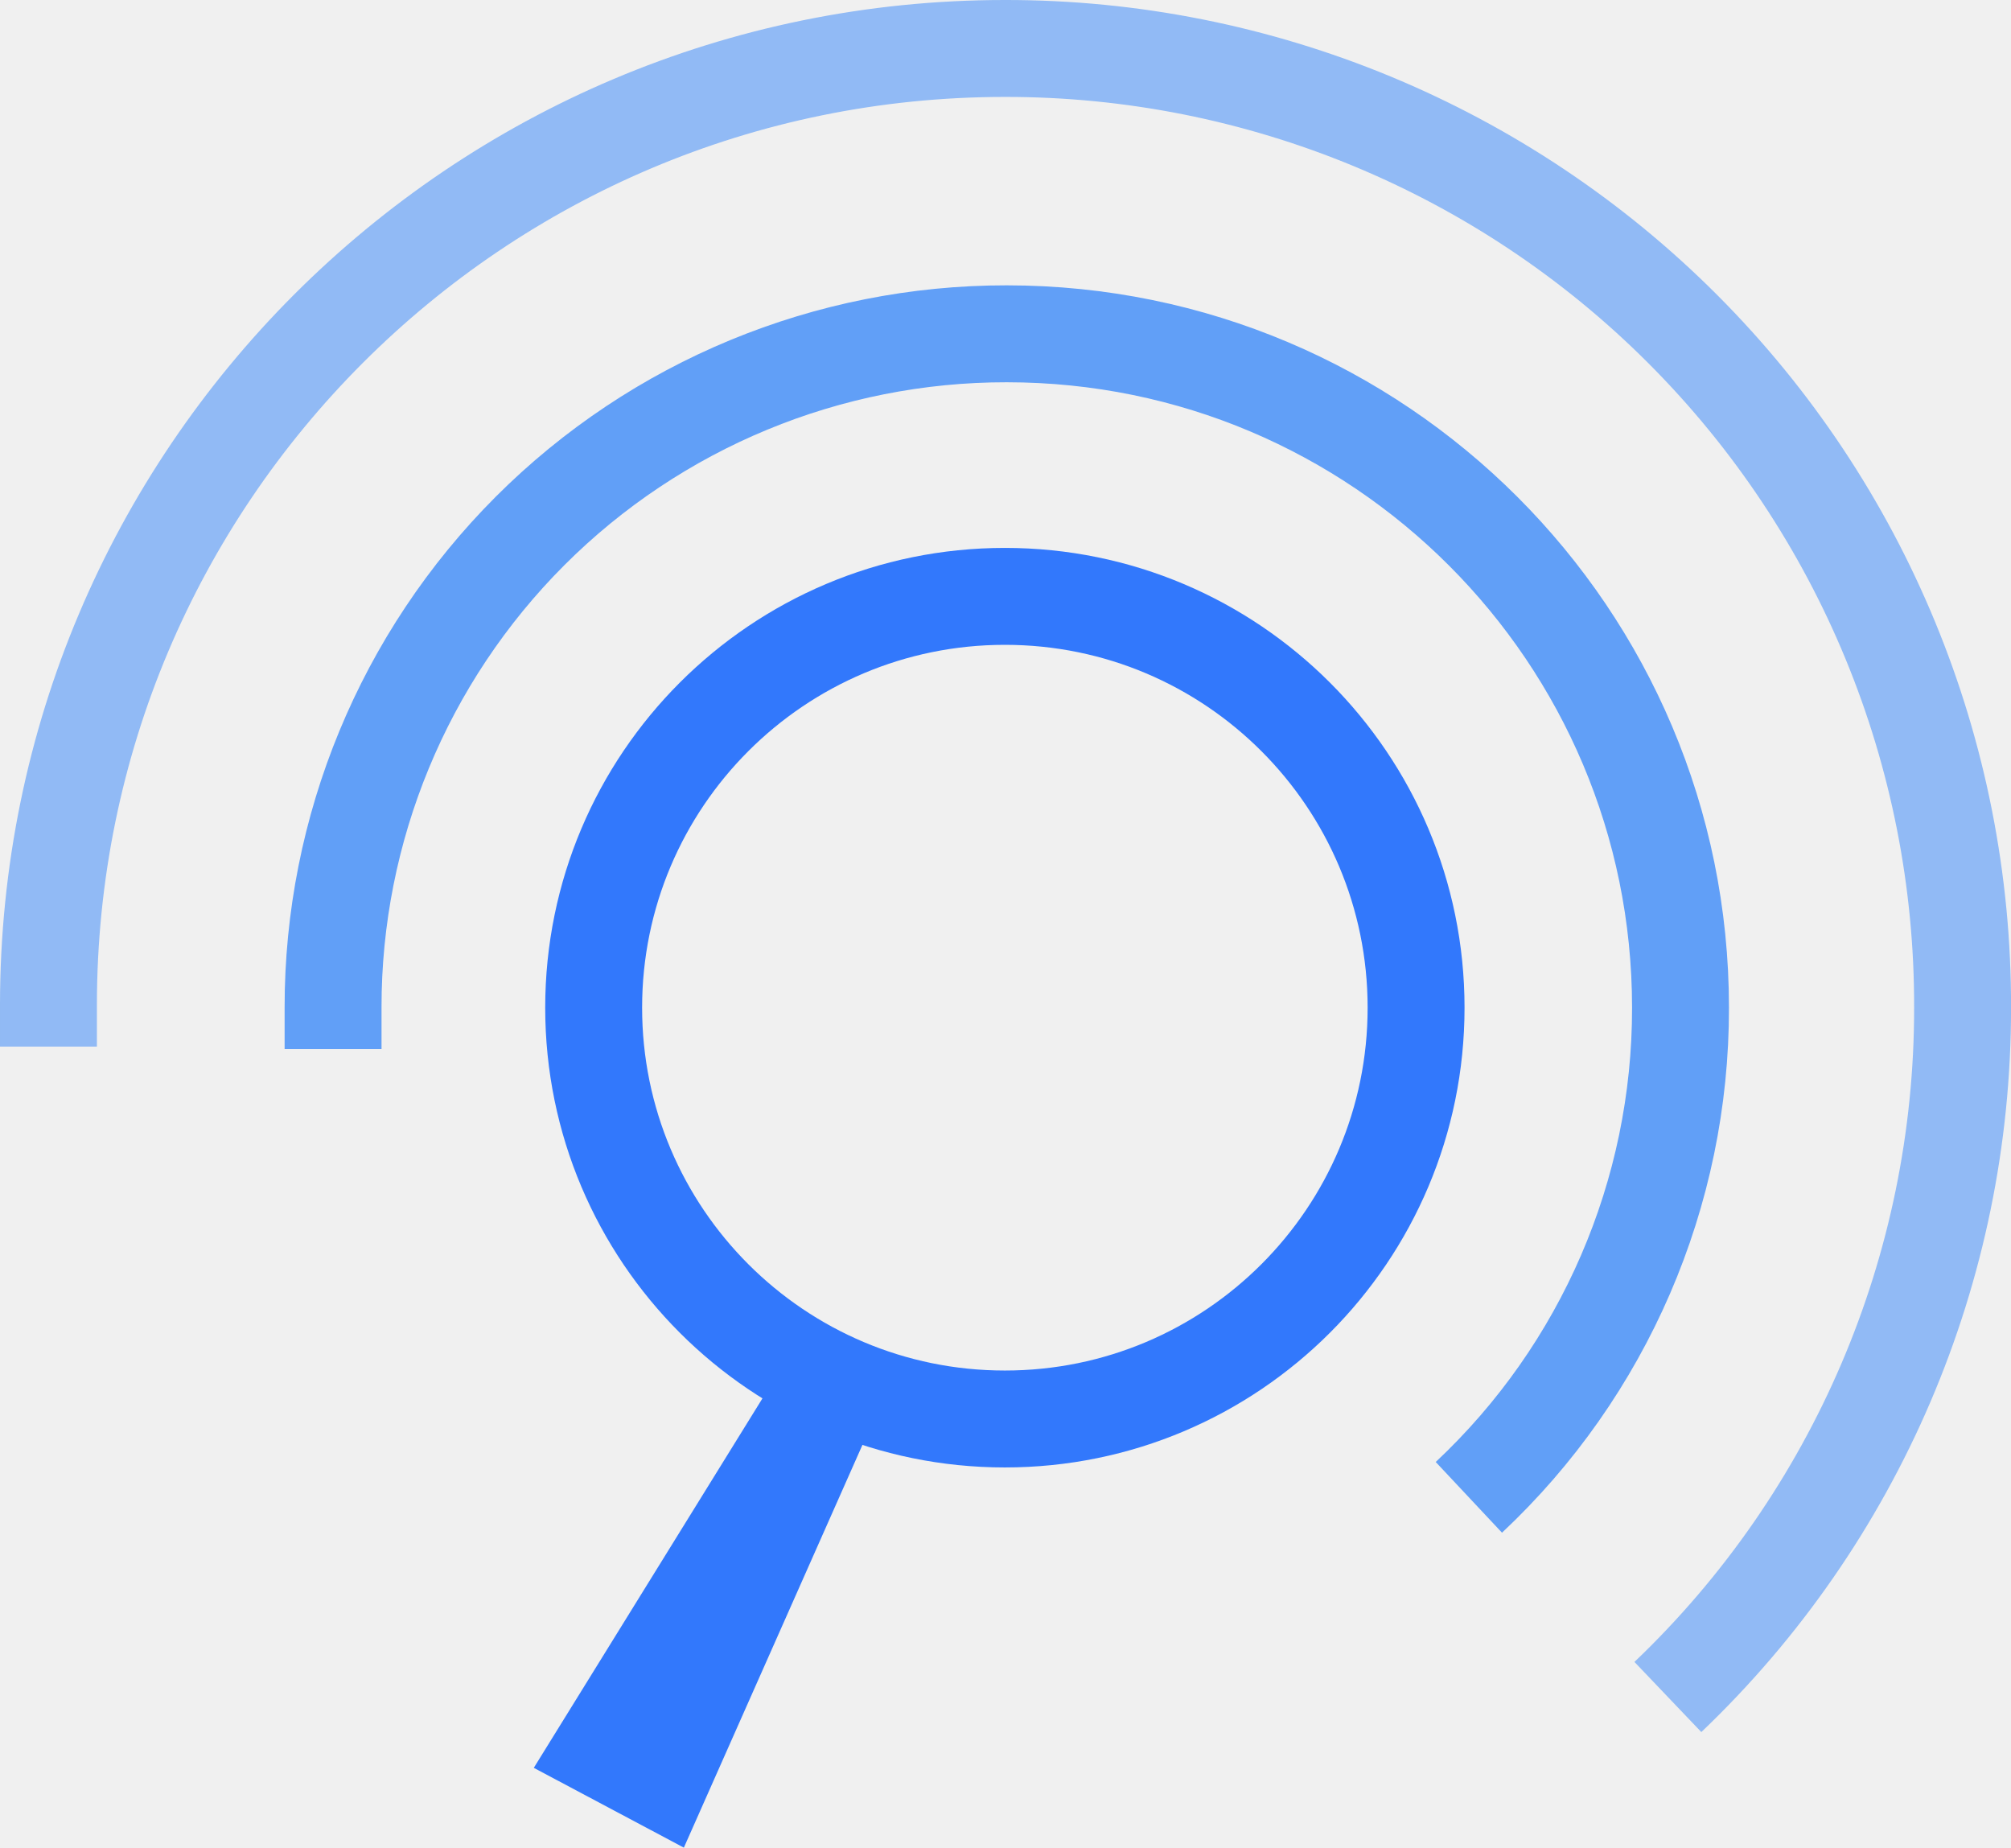
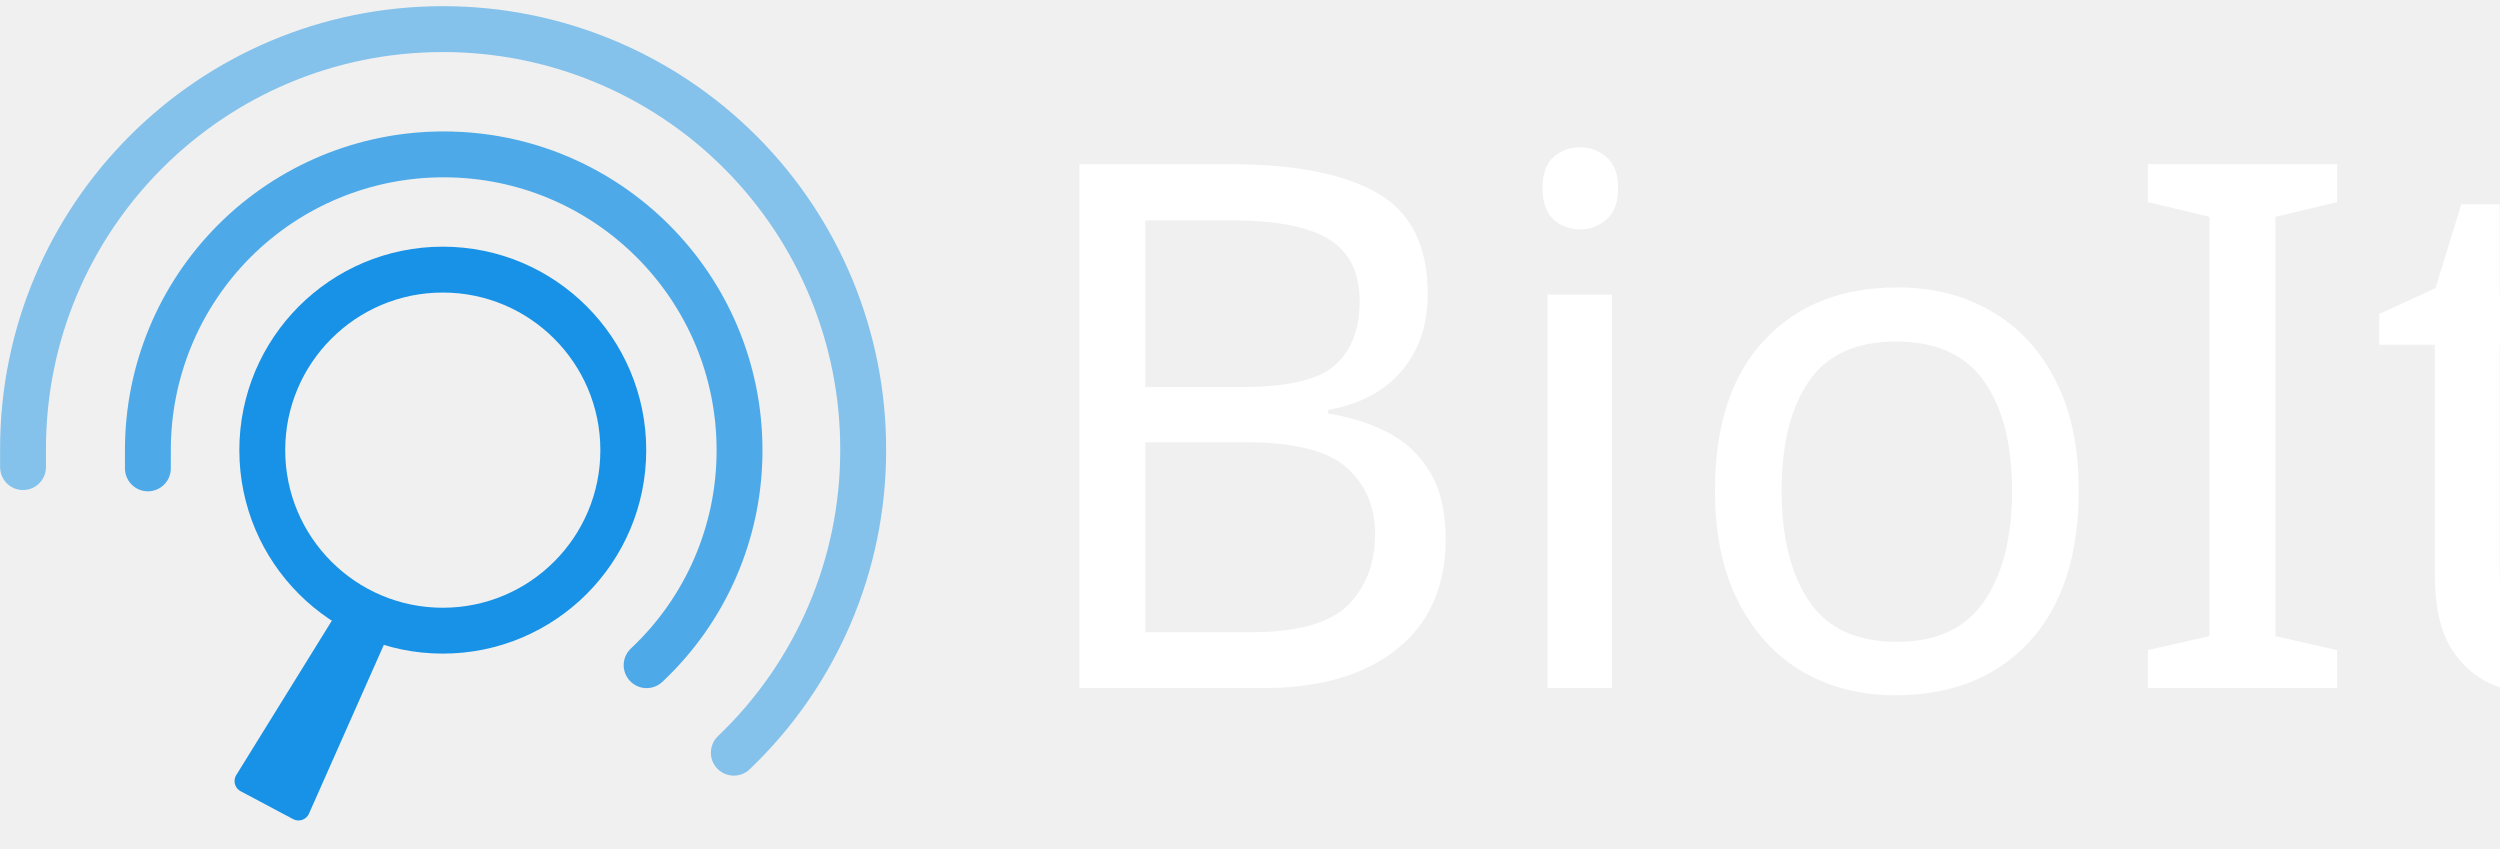
- <svg xmlns="http://www.w3.org/2000/svg" width="62.255" height="57.19" viewBox="0 0 62.255 57.19">
-   <g id="Group_204" data-name="Group 204" transform="translate(-1655.5 -51.297)">
-     <ellipse id="Ellipse_57" data-name="Ellipse 57" cx="12.73" cy="12.731" rx="12.73" ry="12.731" transform="translate(1673.878 69.756)" fill="none" stroke="#3278fc" stroke-miterlimit="10" stroke-width="3" />
-     <path id="Path_1456" data-name="Path 1456" d="M-303.93,368.4v-1.285a20.837,20.837,0,0,1,6.1-14.755,20.836,20.836,0,0,1,14.755-6.1,20.858,20.858,0,0,1,20.858,20.858,20.735,20.735,0,0,1-6.552,15.156" transform="translate(1969.741 -284.631)" fill="none" stroke="#3184f9" stroke-miterlimit="10" stroke-width="3" opacity="0.75" />
-     <path id="Path_1457" data-name="Path 1457" d="M-258.047,393.026a29.442,29.442,0,0,0,9.123-21.335,29.608,29.608,0,0,0-8.657-21A29.606,29.606,0,0,0-278.573,342a29.607,29.607,0,0,0-29.607,29.608v1.286" transform="translate(1965.18 -289.203)" fill="none" stroke="#3184f9" stroke-miterlimit="10" stroke-width="3" opacity="0.5" />
-     <path id="Path_1458" data-name="Path 1458" d="M6.62,249.224l3.7,1.967,5.946-13.407-1.924-1.035Z" transform="translate(1666.111 -143.399)" fill="#3278fc" stroke="#3278fc" stroke-width="1" />
+ <svg xmlns="http://www.w3.org/2000/svg" width="108.998" height="37" viewBox="0 0 108.998 37">
+   <g id="Group_532" data-name="Group 532" transform="translate(1 0)">
+     <g id="Group_204" data-name="Group 204" transform="translate(0 1.27)">
+       <ellipse id="Ellipse_57" data-name="Ellipse 57" cx="7.87" cy="7.871" rx="7.87" ry="7.871" transform="translate(10.435 10.485)" fill="none" stroke="#1792e6" stroke-miterlimit="10" stroke-width="2" />
+       <path id="Path_1456" data-name="Path 1456" d="M-303.93,359.95v-.795a12.882,12.882,0,0,1,3.773-9.122,12.882,12.882,0,0,1,9.122-3.773,12.9,12.9,0,0,1,12.9,12.9,12.819,12.819,0,0,1-4.051,9.37" transform="translate(309.378 -340.799)" fill="none" stroke="#1792e6" stroke-linecap="round" stroke-miterlimit="10" stroke-width="2" opacity="0.75" />
+       <path id="Path_1457" data-name="Path 1457" d="M-277.186,373.547a18.2,18.2,0,0,0,5.64-13.19,18.305,18.305,0,0,0-5.352-12.986A18.3,18.3,0,0,0-289.876,342a18.3,18.3,0,0,0-18.3,18.3v.795" transform="translate(308.18 -342)" fill="none" stroke="#1792e6" stroke-linecap="round" stroke-miterlimit="10" stroke-width="2" opacity="0.5" />
+       <path id="Path_1458" data-name="Path 1458" d="M6.62,244.462l2.288,1.216,3.676-8.289-1.189-.64Z" transform="translate(3.106 -211.677)" fill="#1792e6" stroke="#1792e6" stroke-linecap="round" stroke-linejoin="round" stroke-width="1" />
+     </g>
+     <text id="BioIt" transform="translate(107.998 30)" fill="#fff" font-size="32" font-family="GeomaRegularDemo, Geoma Regular Demo">
+       <tspan x="-65.047" y="0">BioIt</tspan>
+     </text>
  </g>
</svg>
